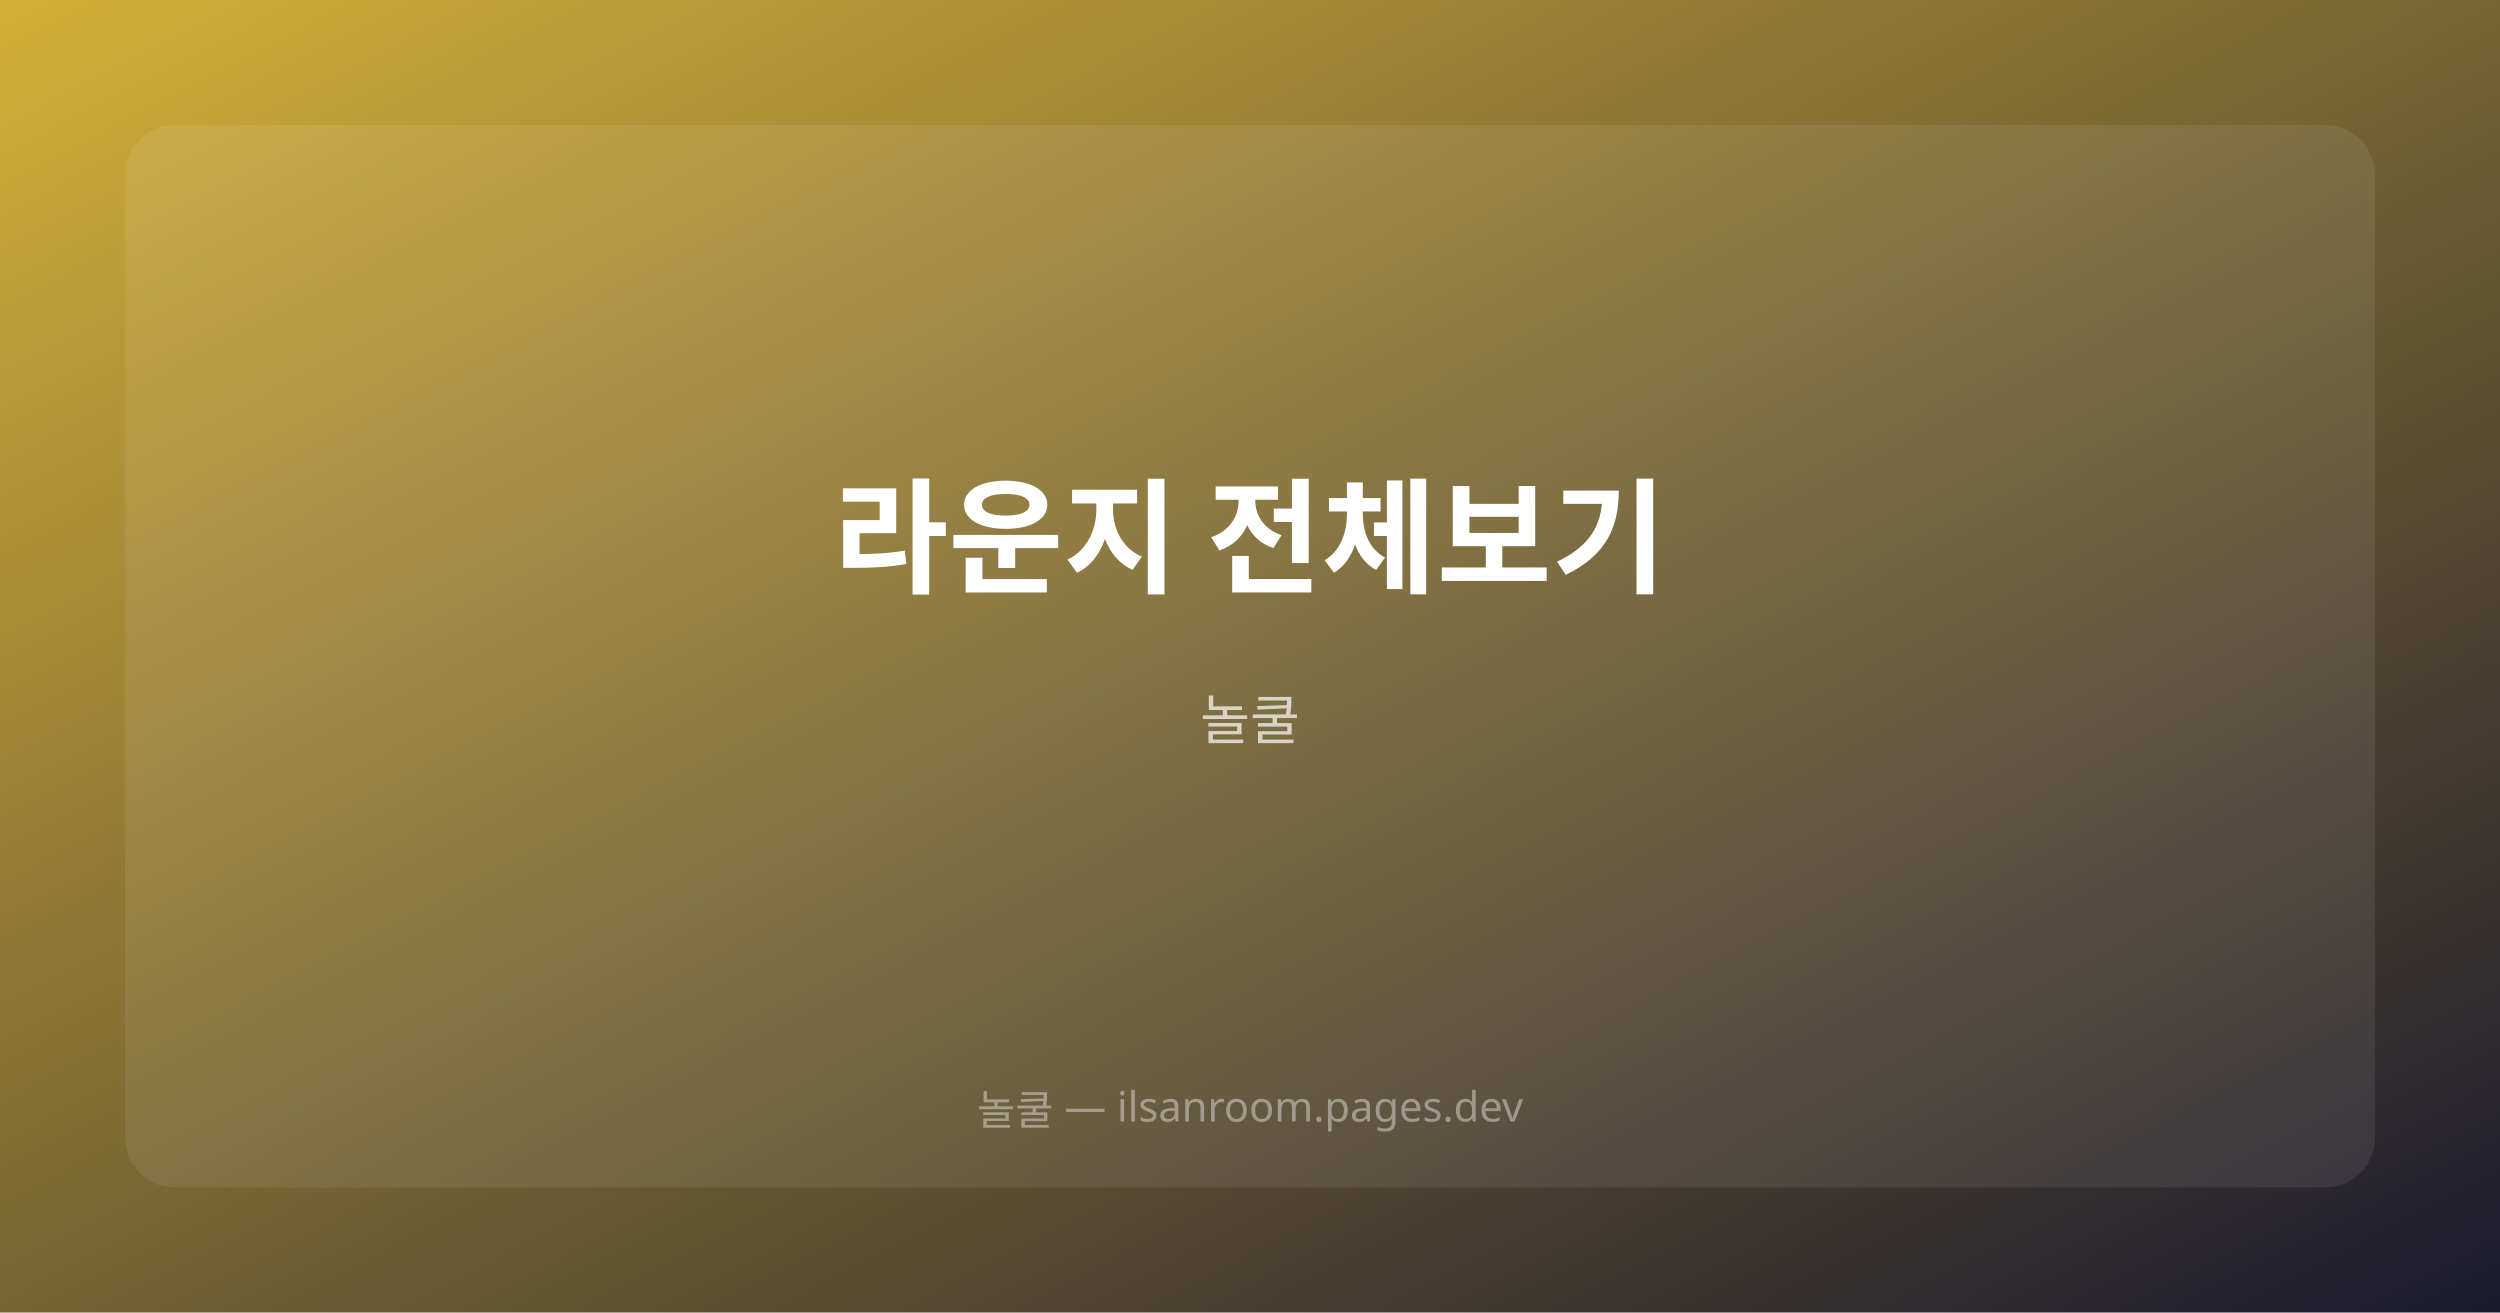
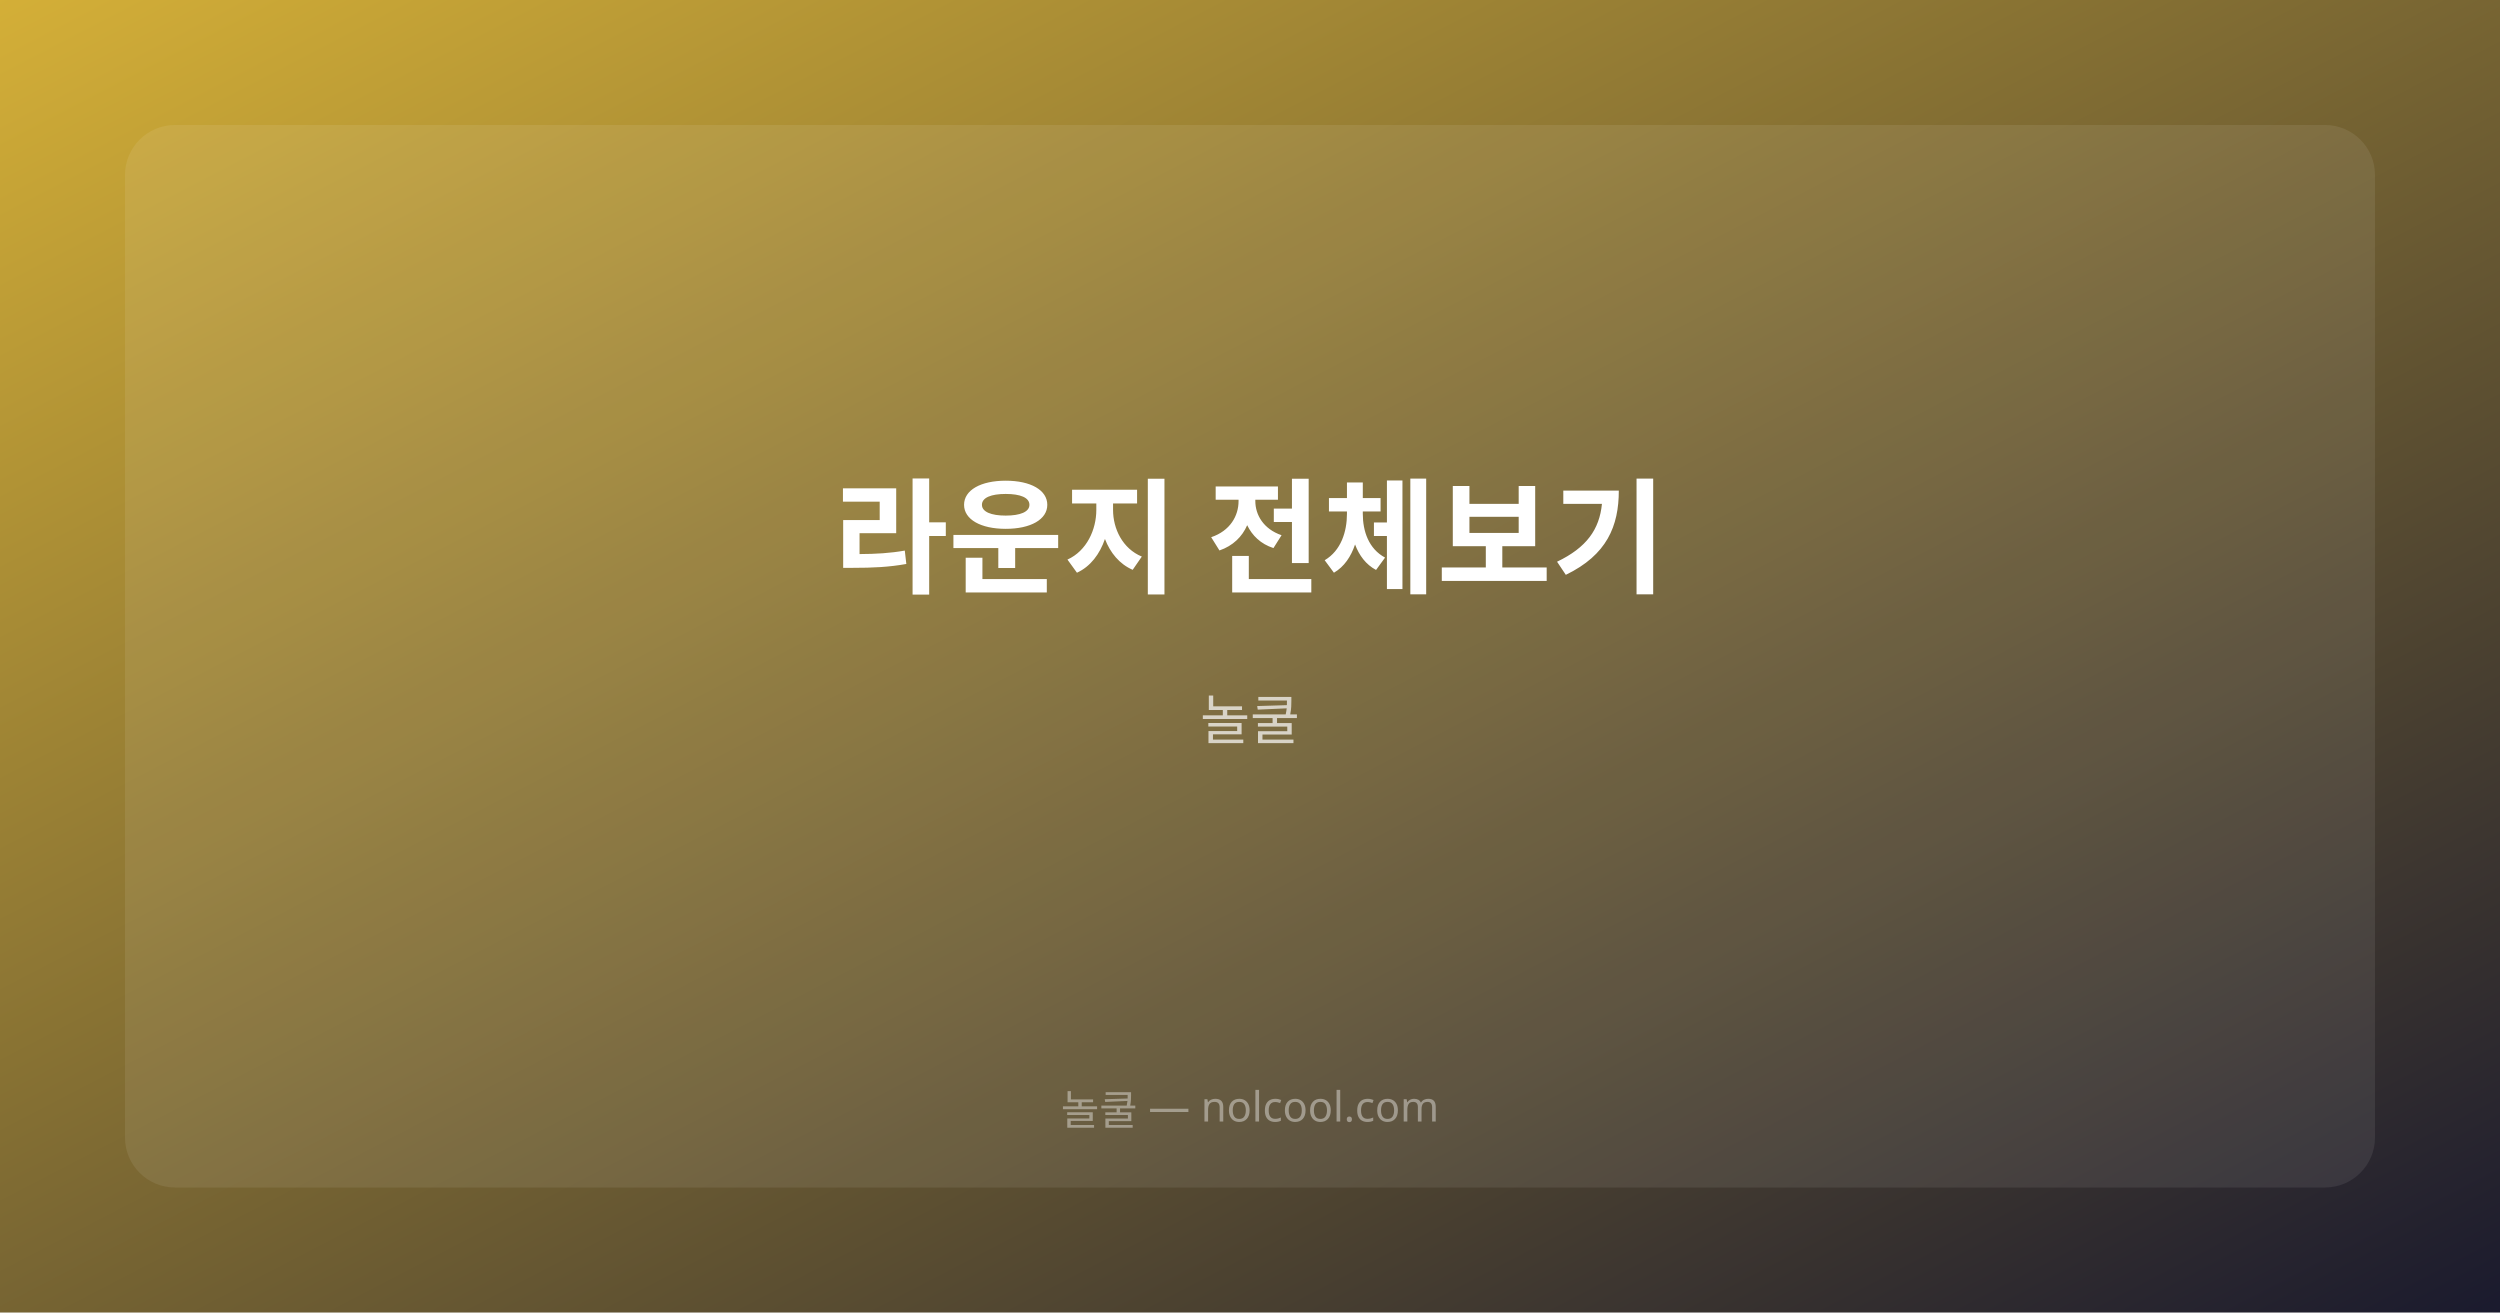
<svg xmlns="http://www.w3.org/2000/svg" width="1200" height="630" viewBox="0 0 1200 630">
  <defs>
    <linearGradient id="bg" x1="0%" y1="0%" x2="100%" y2="100%">
      <stop offset="0%" style="stop-color:#D4AF37;stop-opacity:1" />
      <stop offset="100%" style="stop-color:#1a1a2e;stop-opacity:1" />
    </linearGradient>
  </defs>
  <rect width="1200" height="630" fill="url(#bg)" />
  <rect x="60" y="60" width="1080" height="510" rx="24" fill="rgba(255,255,255,0.08)" />
  <text x="600" y="280" text-anchor="middle" font-family="sans-serif" font-size="60" font-weight="bold" fill="white">라운지 전체보기</text>
  <text x="600" y="355" text-anchor="middle" font-family="sans-serif" font-size="26" fill="rgba(255,255,255,0.7)">놀쿨</text>
-   <text x="600" y="540" text-anchor="middle" font-family="sans-serif" font-size="20" fill="rgba(255,255,255,0.4)">놀쿨 — ilsanroom.pages.dev</text>
+   <text x="600" y="540" text-anchor="middle" font-family="sans-serif" font-size="20" fill="rgba(255,255,255,0.4)">놀쿨 — nolcool.com</text>
</svg>
